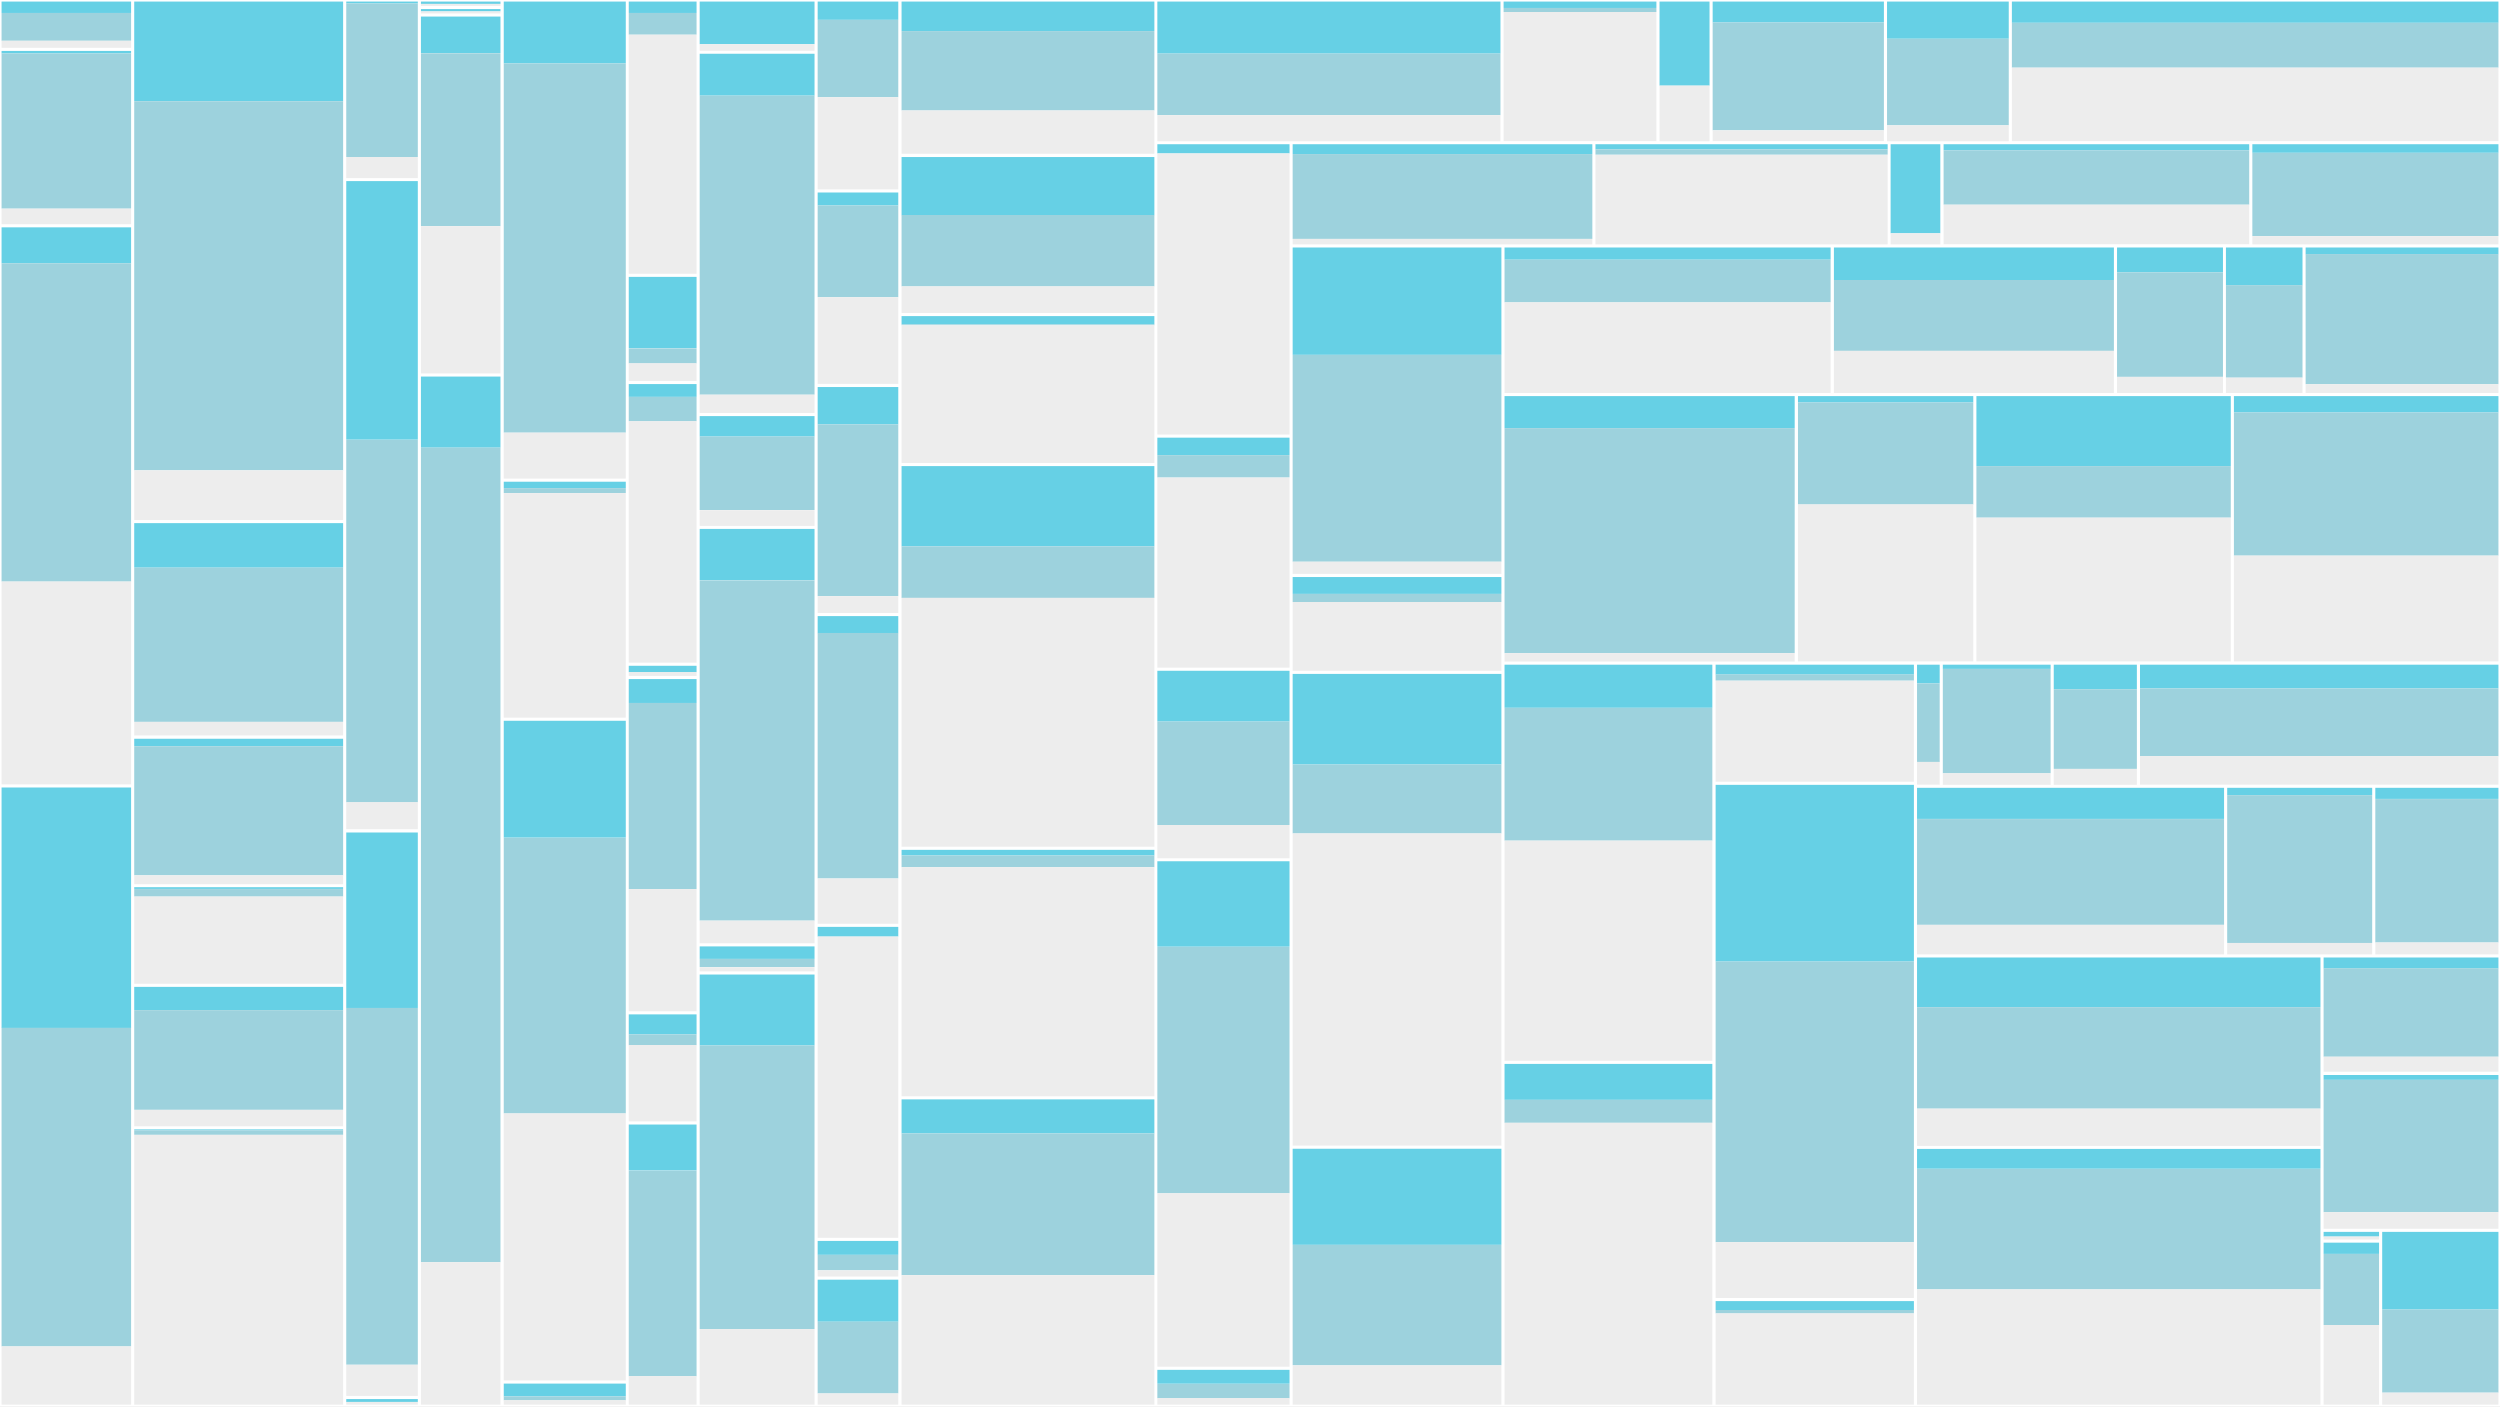
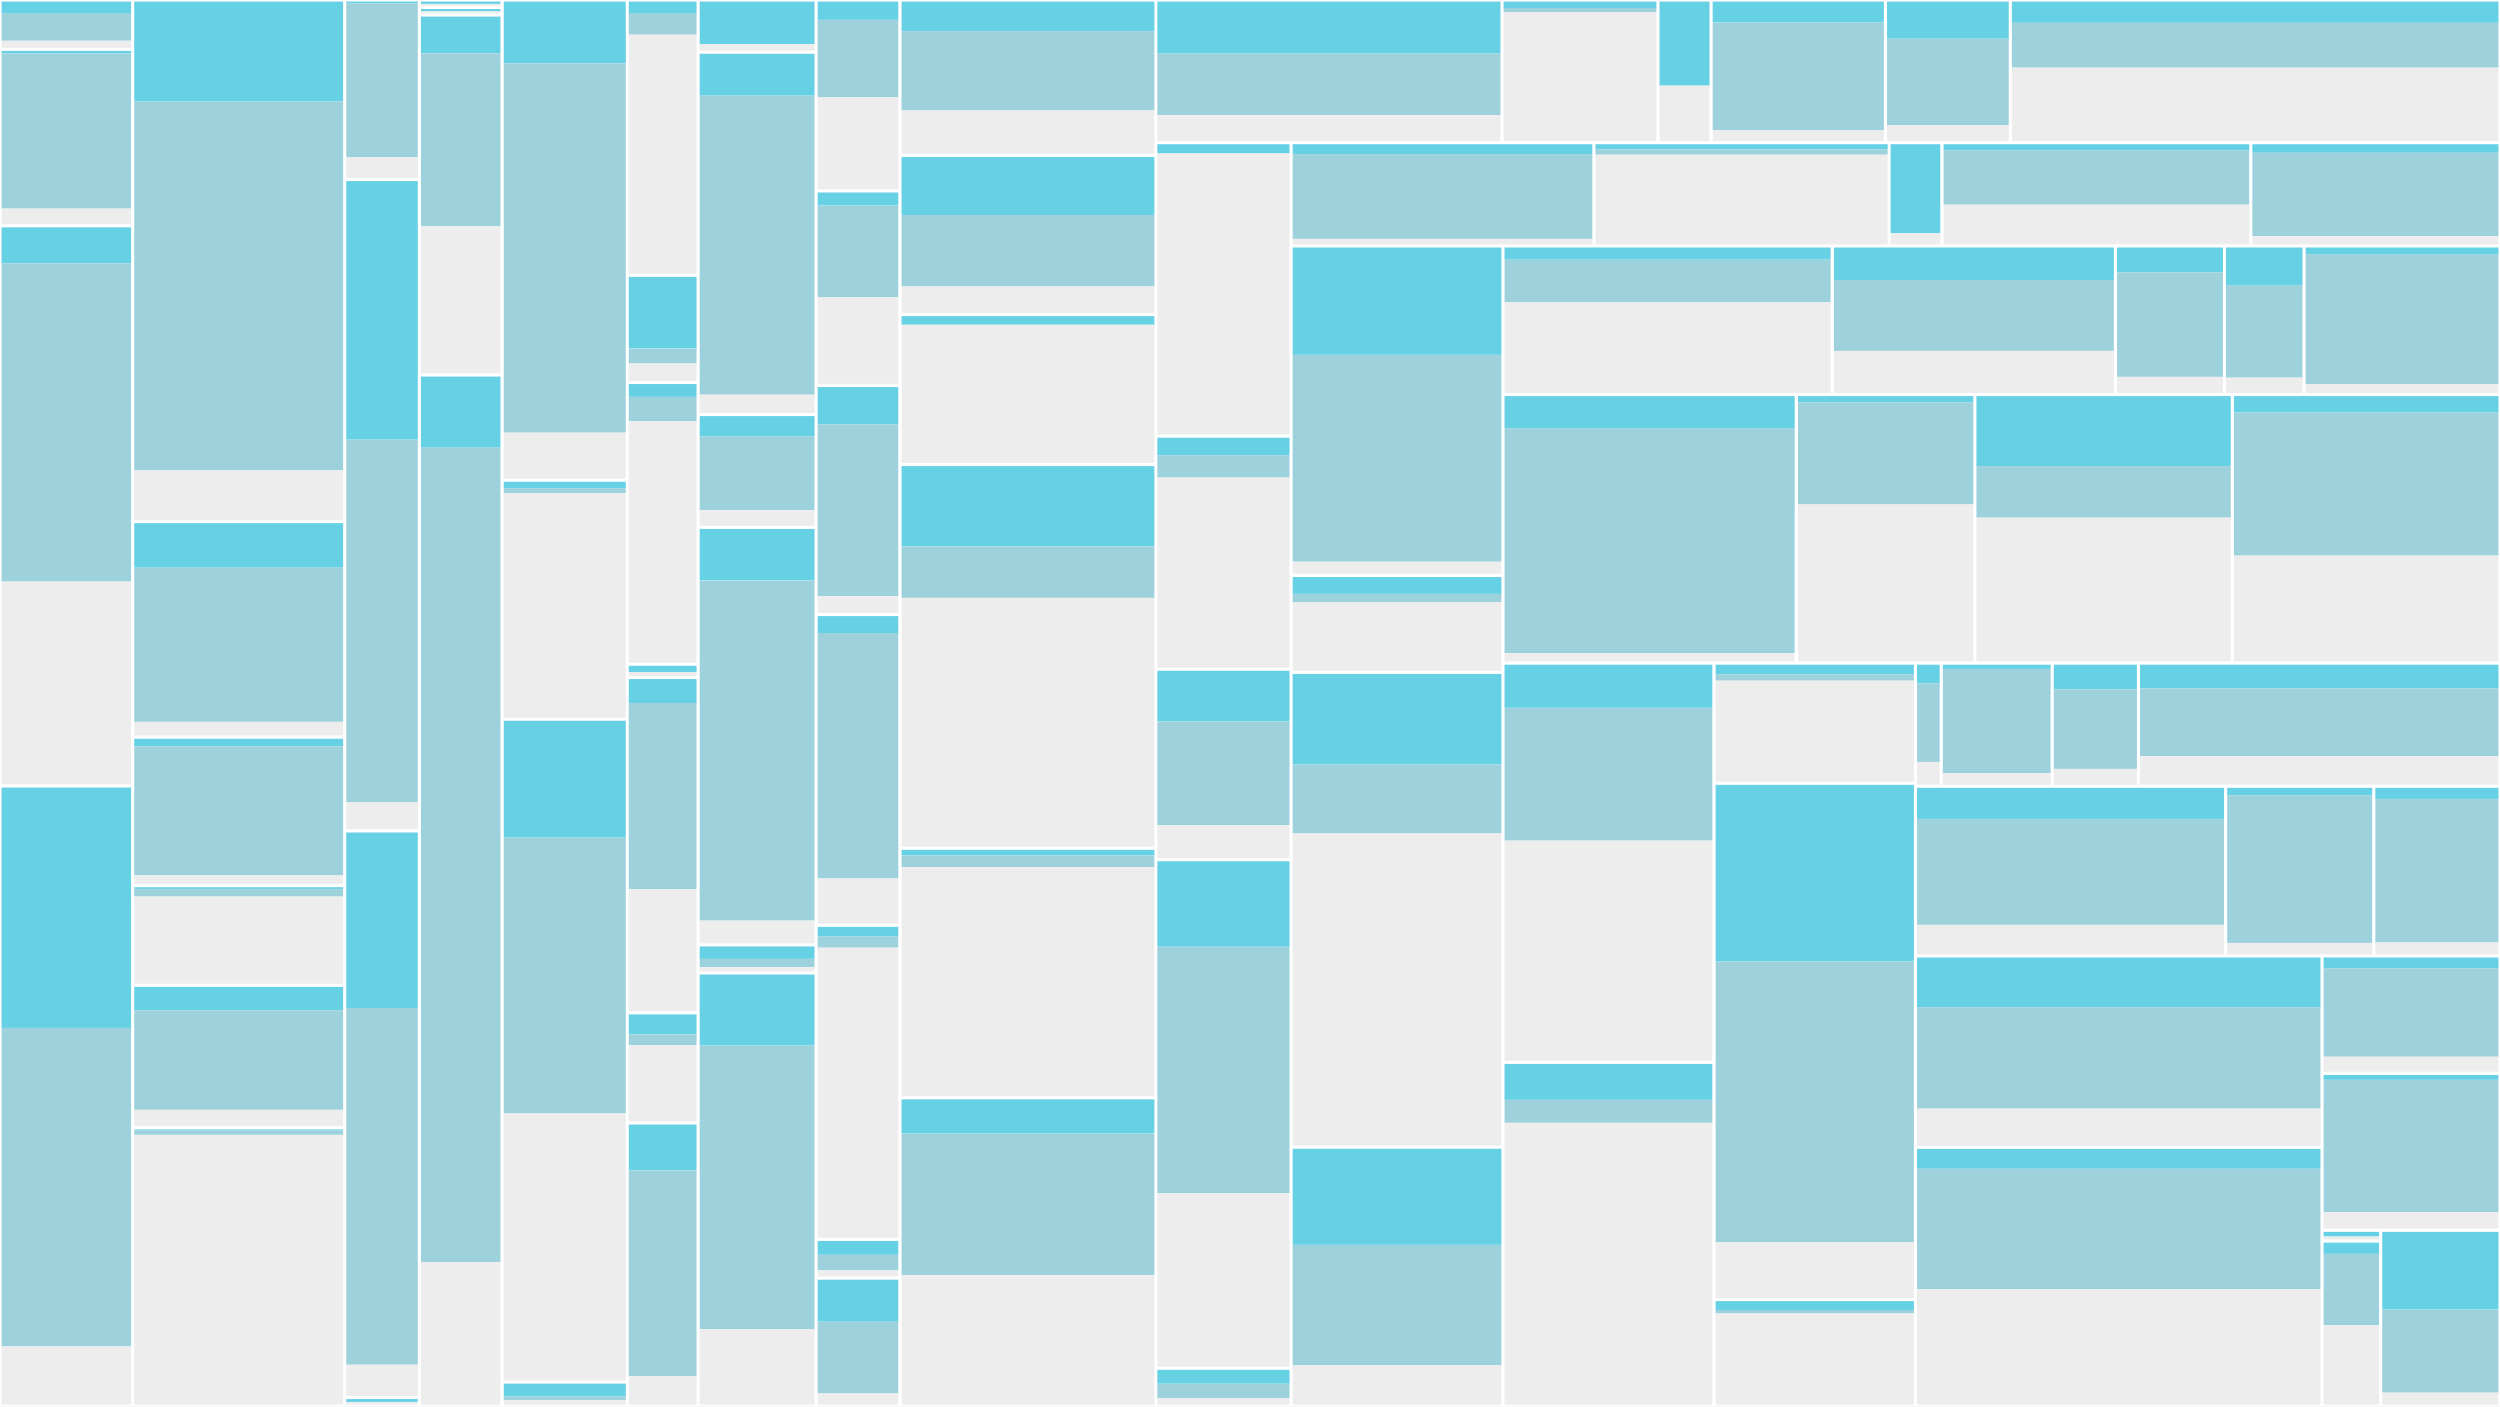
<svg xmlns="http://www.w3.org/2000/svg" viewBox="0 0 1600 900" width="1600" height="900" role="img" aria-label="Decoded overlay code coverage box tree, cyan band">
  <rect x="0" y="0" width="1600" height="900" fill="#ffffff" />
  <rect x="1" y="1" width="82.9" height="7.3" style="fill:hsl(190, 71%, 65%);fill:oklch(0.645 0.128 200)" />
  <rect x="1" y="8.3" width="82.9" height="17.8" style="fill:hsl(190, 48%, 74%);fill:oklch(0.740 0.085 200)" />
  <rect x="1" y="26.1" width="82.9" height="4.5" style="fill:hsl(190, 0%, 93%);fill:oklch(0.930 0.000 200)" />
  <rect x="1" y="32.6" width="82.9" height="1.6" style="fill:hsl(190, 71%, 65%);fill:oklch(0.645 0.128 200)" />
  <rect x="1" y="34.2" width="82.9" height="99.3" style="fill:hsl(190, 48%, 74%);fill:oklch(0.740 0.085 200)" />
  <rect x="1" y="133.6" width="82.9" height="9.9" style="fill:hsl(190, 0%, 93%);fill:oklch(0.930 0.000 200)" />
  <rect x="1" y="145.5" width="82.9" height="23" style="fill:hsl(190, 71%, 65%);fill:oklch(0.645 0.128 200)" />
  <rect x="1" y="168.5" width="82.9" height="203.7" style="fill:hsl(190, 48%, 74%);fill:oklch(0.740 0.085 200)" />
  <rect x="1" y="372.2" width="82.9" height="129.8" style="fill:hsl(190, 0%, 93%);fill:oklch(0.930 0.000 200)" />
  <rect x="1" y="504" width="82.9" height="153.9" style="fill:hsl(190, 71%, 65%);fill:oklch(0.645 0.128 200)" />
  <rect x="1" y="657.8" width="82.9" height="203.9" style="fill:hsl(190, 48%, 74%);fill:oklch(0.740 0.085 200)" />
  <rect x="1" y="861.7" width="82.9" height="37.3" style="fill:hsl(190, 0%, 93%);fill:oklch(0.930 0.000 200)" />
  <rect x="85.9" y="1" width="133.7" height="63.8" style="fill:hsl(190, 71%, 65%);fill:oklch(0.645 0.128 200)" />
  <rect x="85.9" y="64.8" width="133.7" height="236.2" style="fill:hsl(190, 48%, 74%);fill:oklch(0.740 0.085 200)" />
  <rect x="85.9" y="301" width="133.7" height="31.8" style="fill:hsl(190, 0%, 93%);fill:oklch(0.930 0.000 200)" />
  <rect x="85.9" y="334.8" width="133.7" height="28.5" style="fill:hsl(190, 71%, 65%);fill:oklch(0.645 0.128 200)" />
  <rect x="85.9" y="363.3" width="133.7" height="98.7" style="fill:hsl(190, 48%, 74%);fill:oklch(0.740 0.085 200)" />
  <rect x="85.9" y="462" width="133.7" height="8.7" style="fill:hsl(190, 0%, 93%);fill:oklch(0.930 0.000 200)" />
  <rect x="85.9" y="472.8" width="133.7" height="4.8" style="fill:hsl(190, 71%, 65%);fill:oklch(0.645 0.128 200)" />
  <rect x="85.9" y="477.6" width="133.7" height="82.6" style="fill:hsl(190, 48%, 74%);fill:oklch(0.740 0.085 200)" />
  <rect x="85.9" y="560.2" width="133.7" height="5.7" style="fill:hsl(190, 0%, 93%);fill:oklch(0.930 0.000 200)" />
  <rect x="85.9" y="567.8" width="133.7" height="1.1" style="fill:hsl(190, 71%, 65%);fill:oklch(0.645 0.128 200)" />
  <rect x="85.9" y="569" width="133.7" height="4.8" style="fill:hsl(190, 48%, 74%);fill:oklch(0.740 0.085 200)" />
  <rect x="85.9" y="573.8" width="133.7" height="55.8" style="fill:hsl(190, 0%, 93%);fill:oklch(0.930 0.000 200)" />
  <rect x="85.9" y="631.6" width="133.7" height="14.9" style="fill:hsl(190, 71%, 65%);fill:oklch(0.645 0.128 200)" />
  <rect x="85.9" y="646.5" width="133.7" height="63.8" style="fill:hsl(190, 48%, 74%);fill:oklch(0.740 0.085 200)" />
  <rect x="85.9" y="710.3" width="133.7" height="10.5" style="fill:hsl(190, 0%, 93%);fill:oklch(0.930 0.000 200)" />
  <rect x="85.9" y="722.8" width="133.7" height="0.6" style="fill:hsl(190, 71%, 65%);fill:oklch(0.645 0.128 200)" />
  <rect x="85.9" y="723.4" width="133.7" height="2.9" style="fill:hsl(190, 48%, 74%);fill:oklch(0.740 0.085 200)" />
  <rect x="85.9" y="726.3" width="133.7" height="172.7" style="fill:hsl(190, 0%, 93%);fill:oklch(0.930 0.000 200)" />
  <rect x="221.6" y="1" width="45.8" height="1.2" style="fill:hsl(190, 71%, 65%);fill:oklch(0.645 0.128 200)" />
  <rect x="221.6" y="2.2" width="45.8" height="98.3" style="fill:hsl(190, 48%, 74%);fill:oklch(0.740 0.085 200)" />
  <rect x="221.6" y="100.5" width="45.8" height="13.5" style="fill:hsl(190, 0%, 93%);fill:oklch(0.930 0.000 200)" />
  <rect x="221.6" y="115.9" width="45.8" height="165.5" style="fill:hsl(190, 71%, 65%);fill:oklch(0.645 0.128 200)" />
  <rect x="221.6" y="281.5" width="45.8" height="232" style="fill:hsl(190, 48%, 74%);fill:oklch(0.740 0.085 200)" />
  <rect x="221.6" y="513.4" width="45.8" height="17.3" style="fill:hsl(190, 0%, 93%);fill:oklch(0.930 0.000 200)" />
  <rect x="221.6" y="532.8" width="45.8" height="112.3" style="fill:hsl(190, 71%, 65%);fill:oklch(0.645 0.128 200)" />
  <rect x="221.6" y="645.1" width="45.8" height="228.3" style="fill:hsl(190, 48%, 74%);fill:oklch(0.740 0.085 200)" />
  <rect x="221.6" y="873.5" width="45.8" height="19.9" style="fill:hsl(190, 0%, 93%);fill:oklch(0.930 0.000 200)" />
  <rect x="221.6" y="895.4" width="45.8" height="1.9" style="fill:hsl(190, 71%, 65%);fill:oklch(0.645 0.128 200)" />
  <rect x="221.6" y="897.2" width="45.8" height="1.8" style="fill:hsl(190, 0%, 93%);fill:oklch(0.930 0.000 200)" />
  <rect x="269.4" y="1" width="50.9" height="1.5" style="fill:hsl(190, 71%, 65%);fill:oklch(0.645 0.128 200)" />
  <rect x="269.4" y="2.5" width="50.9" height="1.3" style="fill:hsl(190, 0%, 93%);fill:oklch(0.930 0.000 200)" />
  <rect x="269.4" y="5.8" width="50.9" height="1.5" style="fill:hsl(190, 71%, 65%);fill:oklch(0.645 0.128 200)" />
  <rect x="269.4" y="7.3" width="50.9" height="1.3" style="fill:hsl(190, 0%, 93%);fill:oklch(0.930 0.000 200)" />
  <rect x="269.4" y="10.6" width="50.9" height="23.4" style="fill:hsl(190, 71%, 65%);fill:oklch(0.645 0.128 200)" />
  <rect x="269.4" y="34.1" width="50.9" height="110.6" style="fill:hsl(190, 48%, 74%);fill:oklch(0.740 0.085 200)" />
  <rect x="269.4" y="144.7" width="50.9" height="94.3" style="fill:hsl(190, 0%, 93%);fill:oklch(0.930 0.000 200)" />
  <rect x="269.4" y="241" width="50.9" height="45.5" style="fill:hsl(190, 71%, 65%);fill:oklch(0.645 0.128 200)" />
  <rect x="269.4" y="286.5" width="50.9" height="521.3" style="fill:hsl(190, 48%, 74%);fill:oklch(0.740 0.085 200)" />
  <rect x="269.4" y="807.8" width="50.9" height="91.2" style="fill:hsl(190, 0%, 93%);fill:oklch(0.930 0.000 200)" />
  <rect x="322.4" y="1" width="78.1" height="39.6" style="fill:hsl(190, 71%, 65%);fill:oklch(0.645 0.128 200)" />
  <rect x="322.4" y="40.6" width="78.1" height="236.3" style="fill:hsl(190, 48%, 74%);fill:oklch(0.740 0.085 200)" />
  <rect x="322.4" y="276.9" width="78.1" height="29.4" style="fill:hsl(190, 0%, 93%);fill:oklch(0.930 0.000 200)" />
  <rect x="322.4" y="308.3" width="78.1" height="4.1" style="fill:hsl(190, 71%, 65%);fill:oklch(0.645 0.128 200)" />
  <rect x="322.4" y="312.4" width="78.1" height="3.2" style="fill:hsl(190, 48%, 74%);fill:oklch(0.740 0.085 200)" />
  <rect x="322.4" y="315.6" width="78.1" height="143.7" style="fill:hsl(190, 0%, 93%);fill:oklch(0.930 0.000 200)" />
  <rect x="322.4" y="461.3" width="78.1" height="74.8" style="fill:hsl(190, 71%, 65%);fill:oklch(0.645 0.128 200)" />
  <rect x="322.4" y="536.2" width="78.1" height="176.4" style="fill:hsl(190, 48%, 74%);fill:oklch(0.740 0.085 200)" />
  <rect x="322.4" y="712.6" width="78.1" height="170.9" style="fill:hsl(190, 0%, 93%);fill:oklch(0.930 0.000 200)" />
  <rect x="322.4" y="885.5" width="78.1" height="8.2" style="fill:hsl(190, 71%, 65%);fill:oklch(0.645 0.128 200)" />
  <rect x="322.4" y="893.7" width="78.1" height="2.5" style="fill:hsl(190, 48%, 74%);fill:oklch(0.740 0.085 200)" />
  <rect x="322.4" y="896.1" width="78.1" height="2.9" style="fill:hsl(190, 0%, 93%);fill:oklch(0.930 0.000 200)" />
  <rect x="402.4" y="1" width="43.4" height="7.3" style="fill:hsl(190, 71%, 65%);fill:oklch(0.645 0.128 200)" />
  <rect x="402.4" y="8.3" width="43.4" height="13.9" style="fill:hsl(190, 48%, 74%);fill:oklch(0.740 0.085 200)" />
  <rect x="402.4" y="22.2" width="43.4" height="153" style="fill:hsl(190, 0%, 93%);fill:oklch(0.930 0.000 200)" />
  <rect x="402.4" y="177.2" width="43.4" height="45.7" style="fill:hsl(190, 71%, 65%);fill:oklch(0.645 0.128 200)" />
  <rect x="402.4" y="223" width="43.4" height="9.6" style="fill:hsl(190, 48%, 74%);fill:oklch(0.740 0.085 200)" />
  <rect x="402.4" y="232.5" width="43.4" height="11.3" style="fill:hsl(190, 0%, 93%);fill:oklch(0.930 0.000 200)" />
  <rect x="402.4" y="245.8" width="43.4" height="8.2" style="fill:hsl(190, 71%, 65%);fill:oklch(0.645 0.128 200)" />
  <rect x="402.4" y="254" width="43.4" height="15.6" style="fill:hsl(190, 48%, 74%);fill:oklch(0.740 0.085 200)" />
  <rect x="402.4" y="269.6" width="43.4" height="154.5" style="fill:hsl(190, 0%, 93%);fill:oklch(0.930 0.000 200)" />
  <rect x="402.4" y="426.1" width="43.4" height="4.1" style="fill:hsl(190, 71%, 65%);fill:oklch(0.645 0.128 200)" />
  <rect x="402.4" y="430.1" width="43.4" height="2.5" style="fill:hsl(190, 0%, 93%);fill:oklch(0.930 0.000 200)" />
  <rect x="402.4" y="434.6" width="43.4" height="15.3" style="fill:hsl(190, 71%, 65%);fill:oklch(0.645 0.128 200)" />
  <rect x="402.4" y="449.9" width="43.4" height="119.1" style="fill:hsl(190, 48%, 74%);fill:oklch(0.740 0.085 200)" />
  <rect x="402.4" y="569" width="43.4" height="78.2" style="fill:hsl(190, 0%, 93%);fill:oklch(0.930 0.000 200)" />
  <rect x="402.4" y="649.2" width="43.4" height="12.8" style="fill:hsl(190, 71%, 65%);fill:oklch(0.645 0.128 200)" />
  <rect x="402.4" y="662" width="43.4" height="6.9" style="fill:hsl(190, 48%, 74%);fill:oklch(0.740 0.085 200)" />
  <rect x="402.4" y="668.8" width="43.4" height="48.9" style="fill:hsl(190, 0%, 93%);fill:oklch(0.930 0.000 200)" />
  <rect x="402.4" y="719.7" width="43.4" height="29.4" style="fill:hsl(190, 71%, 65%);fill:oklch(0.645 0.128 200)" />
  <rect x="402.4" y="749.2" width="43.4" height="131.6" style="fill:hsl(190, 48%, 74%);fill:oklch(0.740 0.085 200)" />
  <rect x="402.4" y="880.7" width="43.4" height="18.3" style="fill:hsl(190, 0%, 93%);fill:oklch(0.930 0.000 200)" />
  <rect x="447.8" y="1" width="73.5" height="27.3" style="fill:hsl(190, 71%, 65%);fill:oklch(0.645 0.128 200)" />
  <rect x="447.8" y="28.3" width="73.5" height="4.2" style="fill:hsl(190, 0%, 93%);fill:oklch(0.930 0.000 200)" />
  <rect x="447.8" y="34.4" width="73.5" height="26.8" style="fill:hsl(190, 71%, 65%);fill:oklch(0.645 0.128 200)" />
  <rect x="447.8" y="61.2" width="73.5" height="191.4" style="fill:hsl(190, 48%, 74%);fill:oklch(0.740 0.085 200)" />
  <rect x="447.8" y="252.6" width="73.5" height="11.7" style="fill:hsl(190, 0%, 93%);fill:oklch(0.930 0.000 200)" />
  <rect x="447.8" y="266.3" width="73.5" height="13.1" style="fill:hsl(190, 71%, 65%);fill:oklch(0.645 0.128 200)" />
  <rect x="447.8" y="279.4" width="73.5" height="47" style="fill:hsl(190, 48%, 74%);fill:oklch(0.740 0.085 200)" />
  <rect x="447.8" y="326.5" width="73.5" height="10.1" style="fill:hsl(190, 0%, 93%);fill:oklch(0.930 0.000 200)" />
  <rect x="447.8" y="338.5" width="73.5" height="32.9" style="fill:hsl(190, 71%, 65%);fill:oklch(0.645 0.128 200)" />
  <rect x="447.8" y="371.5" width="73.5" height="217.7" style="fill:hsl(190, 48%, 74%);fill:oklch(0.740 0.085 200)" />
  <rect x="447.8" y="589.2" width="73.5" height="14.5" style="fill:hsl(190, 0%, 93%);fill:oklch(0.930 0.000 200)" />
  <rect x="447.8" y="605.7" width="73.5" height="8" style="fill:hsl(190, 71%, 65%);fill:oklch(0.645 0.128 200)" />
  <rect x="447.8" y="613.7" width="73.5" height="5.2" style="fill:hsl(190, 48%, 74%);fill:oklch(0.740 0.085 200)" />
  <rect x="447.8" y="619" width="73.5" height="2.7" style="fill:hsl(190, 0%, 93%);fill:oklch(0.930 0.000 200)" />
  <rect x="447.8" y="623.7" width="73.5" height="45.4" style="fill:hsl(190, 71%, 65%);fill:oklch(0.645 0.128 200)" />
  <rect x="447.8" y="669.1" width="73.5" height="181.5" style="fill:hsl(190, 48%, 74%);fill:oklch(0.740 0.085 200)" />
  <rect x="447.8" y="850.6" width="73.5" height="48.4" style="fill:hsl(190, 0%, 93%);fill:oklch(0.930 0.000 200)" />
  <rect x="523.3" y="1" width="51.6" height="11.7" style="fill:hsl(190, 71%, 65%);fill:oklch(0.645 0.128 200)" />
  <rect x="523.3" y="12.7" width="51.6" height="49.5" style="fill:hsl(190, 48%, 74%);fill:oklch(0.740 0.085 200)" />
  <rect x="523.3" y="62.2" width="51.6" height="59" style="fill:hsl(190, 0%, 93%);fill:oklch(0.930 0.000 200)" />
  <rect x="523.3" y="123.2" width="51.6" height="8.3" style="fill:hsl(190, 71%, 65%);fill:oklch(0.645 0.128 200)" />
  <rect x="523.3" y="131.5" width="51.6" height="58.7" style="fill:hsl(190, 48%, 74%);fill:oklch(0.740 0.085 200)" />
  <rect x="523.3" y="190.2" width="51.6" height="55.5" style="fill:hsl(190, 0%, 93%);fill:oklch(0.930 0.000 200)" />
  <rect x="523.3" y="247.7" width="51.6" height="23.9" style="fill:hsl(190, 71%, 65%);fill:oklch(0.645 0.128 200)" />
  <rect x="523.3" y="271.6" width="51.6" height="109.9" style="fill:hsl(190, 48%, 74%);fill:oklch(0.740 0.085 200)" />
  <rect x="523.3" y="381.5" width="51.6" height="10.8" style="fill:hsl(190, 0%, 93%);fill:oklch(0.930 0.000 200)" />
  <rect x="523.3" y="394.3" width="51.6" height="10.9" style="fill:hsl(190, 71%, 65%);fill:oklch(0.645 0.128 200)" />
  <rect x="523.3" y="405.1" width="51.6" height="157.1" style="fill:hsl(190, 48%, 74%);fill:oklch(0.740 0.085 200)" />
  <rect x="523.3" y="562.3" width="51.6" height="28.9" style="fill:hsl(190, 0%, 93%);fill:oklch(0.930 0.000 200)" />
  <rect x="523.3" y="593.2" width="51.6" height="6.2" style="fill:hsl(190, 71%, 65%);fill:oklch(0.645 0.128 200)" />
-   <rect x="523.3" y="599.4" width="51.6" height="192.8" style="fill:hsl(190, 0%, 93%);fill:oklch(0.930 0.000 200)" />
+   <rect x="523.3" y="599.4" width="51.6" height="7.1" style="fill:hsl(190, 48%, 74%);fill:oklch(0.740 0.085 200)" />
+   <rect x="523.3" y="606.5" width="51.6" height="185.7" style="fill:hsl(190, 0%, 93%);fill:oklch(0.930 0.000 200)" />
  <rect x="523.3" y="794.2" width="51.6" height="8.9" style="fill:hsl(190, 71%, 65%);fill:oklch(0.645 0.128 200)" />
  <rect x="523.3" y="803.1" width="51.6" height="9.9" style="fill:hsl(190, 48%, 74%);fill:oklch(0.740 0.085 200)" />
  <rect x="523.3" y="813" width="51.6" height="4" style="fill:hsl(190, 0%, 93%);fill:oklch(0.930 0.000 200)" />
  <rect x="523.3" y="819" width="51.6" height="26.9" style="fill:hsl(190, 71%, 65%);fill:oklch(0.645 0.128 200)" />
  <rect x="523.3" y="845.9" width="51.6" height="45.9" style="fill:hsl(190, 48%, 74%);fill:oklch(0.740 0.085 200)" />
  <rect x="523.3" y="891.8" width="51.6" height="7.2" style="fill:hsl(190, 0%, 93%);fill:oklch(0.930 0.000 200)" />
  <rect x="577" y="1" width="161.8" height="18.9" style="fill:hsl(190, 71%, 65%);fill:oklch(0.645 0.128 200)" />
  <rect x="577" y="19.9" width="161.8" height="50.8" style="fill:hsl(190, 48%, 74%);fill:oklch(0.740 0.085 200)" />
  <rect x="577" y="70.7" width="161.8" height="27.7" style="fill:hsl(190, 0%, 93%);fill:oklch(0.930 0.000 200)" />
  <rect x="577" y="100.5" width="161.8" height="37.2" style="fill:hsl(190, 71%, 65%);fill:oklch(0.645 0.128 200)" />
  <rect x="577" y="137.6" width="161.8" height="45.7" style="fill:hsl(190, 48%, 74%);fill:oklch(0.740 0.085 200)" />
  <rect x="577" y="183.3" width="161.8" height="17" style="fill:hsl(190, 0%, 93%);fill:oklch(0.930 0.000 200)" />
  <rect x="577" y="202.3" width="161.8" height="5.3" style="fill:hsl(190, 71%, 65%);fill:oklch(0.645 0.128 200)" />
  <rect x="577" y="207.6" width="161.8" height="0.6" style="fill:hsl(190, 48%, 74%);fill:oklch(0.740 0.085 200)" />
  <rect x="577" y="208.2" width="161.8" height="88.1" style="fill:hsl(190, 0%, 93%);fill:oklch(0.930 0.000 200)" />
  <rect x="577" y="298.3" width="161.8" height="51.4" style="fill:hsl(190, 71%, 65%);fill:oklch(0.645 0.128 200)" />
  <rect x="577" y="349.7" width="161.8" height="33" style="fill:hsl(190, 48%, 74%);fill:oklch(0.740 0.085 200)" />
  <rect x="577" y="382.6" width="161.8" height="159.3" style="fill:hsl(190, 0%, 93%);fill:oklch(0.930 0.000 200)" />
  <rect x="577" y="543.9" width="161.8" height="3.6" style="fill:hsl(190, 71%, 65%);fill:oklch(0.645 0.128 200)" />
  <rect x="577" y="547.5" width="161.8" height="7.5" style="fill:hsl(190, 48%, 74%);fill:oklch(0.740 0.085 200)" />
  <rect x="577" y="555" width="161.8" height="146.6" style="fill:hsl(190, 0%, 93%);fill:oklch(0.930 0.000 200)" />
  <rect x="577" y="703.6" width="161.8" height="21.8" style="fill:hsl(190, 71%, 65%);fill:oklch(0.645 0.128 200)" />
  <rect x="577" y="725.4" width="161.8" height="90.7" style="fill:hsl(190, 48%, 74%);fill:oklch(0.740 0.085 200)" />
  <rect x="577" y="816.1" width="161.8" height="82.9" style="fill:hsl(190, 0%, 93%);fill:oklch(0.930 0.000 200)" />
  <rect x="740.7" y="1" width="219.6" height="33.3" style="fill:hsl(190, 71%, 65%);fill:oklch(0.645 0.128 200)" />
  <rect x="740.7" y="34.3" width="219.6" height="39.4" style="fill:hsl(190, 48%, 74%);fill:oklch(0.740 0.085 200)" />
  <rect x="740.7" y="73.7" width="219.6" height="16.7" style="fill:hsl(190, 0%, 93%);fill:oklch(0.930 0.000 200)" />
  <rect x="962.3" y="1" width="97.8" height="4.1" style="fill:hsl(190, 71%, 65%);fill:oklch(0.645 0.128 200)" />
  <rect x="962.3" y="5.1" width="97.8" height="2.6" style="fill:hsl(190, 48%, 74%);fill:oklch(0.740 0.085 200)" />
  <rect x="962.3" y="7.7" width="97.8" height="82.6" style="fill:hsl(190, 0%, 93%);fill:oklch(0.930 0.000 200)" />
  <rect x="1062.1" y="1" width="32" height="53.8" style="fill:hsl(190, 71%, 65%);fill:oklch(0.645 0.128 200)" />
  <rect x="1062.1" y="54.8" width="32" height="35.6" style="fill:hsl(190, 0%, 93%);fill:oklch(0.930 0.000 200)" />
  <rect x="1096.1" y="1" width="109.6" height="13.4" style="fill:hsl(190, 71%, 65%);fill:oklch(0.645 0.128 200)" />
  <rect x="1096.1" y="14.4" width="109.6" height="69" style="fill:hsl(190, 48%, 74%);fill:oklch(0.740 0.085 200)" />
  <rect x="1096.1" y="83.4" width="109.6" height="6.9" style="fill:hsl(190, 0%, 93%);fill:oklch(0.930 0.000 200)" />
  <rect x="1207.7" y="1" width="77.9" height="23.8" style="fill:hsl(190, 71%, 65%);fill:oklch(0.645 0.128 200)" />
  <rect x="1207.7" y="24.8" width="77.9" height="55.4" style="fill:hsl(190, 48%, 74%);fill:oklch(0.740 0.085 200)" />
  <rect x="1207.7" y="80.2" width="77.9" height="10.2" style="fill:hsl(190, 0%, 93%);fill:oklch(0.930 0.000 200)" />
  <rect x="1287.6" y="1" width="311.4" height="13.6" style="fill:hsl(190, 71%, 65%);fill:oklch(0.645 0.128 200)" />
  <rect x="1287.6" y="14.6" width="311.4" height="28.7" style="fill:hsl(190, 48%, 74%);fill:oklch(0.740 0.085 200)" />
  <rect x="1287.6" y="43.3" width="311.4" height="47" style="fill:hsl(190, 0%, 93%);fill:oklch(0.930 0.000 200)" />
  <rect x="740.7" y="92.3" width="84.6" height="5.9" style="fill:hsl(190, 71%, 65%);fill:oklch(0.645 0.128 200)" />
  <rect x="740.7" y="98.2" width="84.6" height="179.9" style="fill:hsl(190, 0%, 93%);fill:oklch(0.930 0.000 200)" />
  <rect x="740.7" y="280.1" width="84.6" height="11.2" style="fill:hsl(190, 71%, 65%);fill:oklch(0.645 0.128 200)" />
  <rect x="740.7" y="291.3" width="84.6" height="14.3" style="fill:hsl(190, 48%, 74%);fill:oklch(0.740 0.085 200)" />
  <rect x="740.7" y="305.7" width="84.6" height="121.6" style="fill:hsl(190, 0%, 93%);fill:oklch(0.930 0.000 200)" />
  <rect x="740.7" y="429.3" width="84.6" height="32.5" style="fill:hsl(190, 71%, 65%);fill:oklch(0.645 0.128 200)" />
  <rect x="740.7" y="461.8" width="84.6" height="66.2" style="fill:hsl(190, 48%, 74%);fill:oklch(0.740 0.085 200)" />
  <rect x="740.7" y="528" width="84.6" height="21.3" style="fill:hsl(190, 0%, 93%);fill:oklch(0.930 0.000 200)" />
  <rect x="740.7" y="551.2" width="84.6" height="54.7" style="fill:hsl(190, 71%, 65%);fill:oklch(0.645 0.128 200)" />
  <rect x="740.7" y="606" width="84.6" height="157.7" style="fill:hsl(190, 48%, 74%);fill:oklch(0.740 0.085 200)" />
  <rect x="740.7" y="763.7" width="84.6" height="111" style="fill:hsl(190, 0%, 93%);fill:oklch(0.930 0.000 200)" />
  <rect x="740.7" y="876.7" width="84.6" height="8.9" style="fill:hsl(190, 71%, 65%);fill:oklch(0.645 0.128 200)" />
  <rect x="740.7" y="885.7" width="84.6" height="9.2" style="fill:hsl(190, 48%, 74%);fill:oklch(0.740 0.085 200)" />
  <rect x="740.7" y="894.8" width="84.6" height="4.2" style="fill:hsl(190, 0%, 93%);fill:oklch(0.930 0.000 200)" />
  <rect x="827.3" y="92.3" width="191.8" height="6.3" style="fill:hsl(190, 71%, 65%);fill:oklch(0.645 0.128 200)" />
  <rect x="827.3" y="98.6" width="191.8" height="54.3" style="fill:hsl(190, 48%, 74%);fill:oklch(0.740 0.085 200)" />
  <rect x="827.3" y="152.9" width="191.8" height="3.5" style="fill:hsl(190, 0%, 93%);fill:oklch(0.930 0.000 200)" />
  <rect x="1021.1" y="92.3" width="187" height="3.3" style="fill:hsl(190, 71%, 65%);fill:oklch(0.645 0.128 200)" />
  <rect x="1021.1" y="95.6" width="187" height="3.4" style="fill:hsl(190, 48%, 74%);fill:oklch(0.740 0.085 200)" />
  <rect x="1021.1" y="99.1" width="187" height="57.3" style="fill:hsl(190, 0%, 93%);fill:oklch(0.930 0.000 200)" />
  <rect x="1210" y="92.3" width="31.8" height="57" style="fill:hsl(190, 71%, 65%);fill:oklch(0.645 0.128 200)" />
  <rect x="1210" y="149.3" width="31.8" height="7.1" style="fill:hsl(190, 0%, 93%);fill:oklch(0.930 0.000 200)" />
  <rect x="1243.9" y="92.3" width="195.6" height="3.9" style="fill:hsl(190, 71%, 65%);fill:oklch(0.645 0.128 200)" />
  <rect x="1243.9" y="96.2" width="195.6" height="34.8" style="fill:hsl(190, 48%, 74%);fill:oklch(0.740 0.085 200)" />
  <rect x="1243.9" y="131" width="195.6" height="25.3" style="fill:hsl(190, 0%, 93%);fill:oklch(0.930 0.000 200)" />
  <rect x="1441.5" y="92.3" width="157.5" height="5.5" style="fill:hsl(190, 71%, 65%);fill:oklch(0.645 0.128 200)" />
  <rect x="1441.5" y="97.8" width="157.5" height="53.3" style="fill:hsl(190, 48%, 74%);fill:oklch(0.740 0.085 200)" />
  <rect x="1441.5" y="151.1" width="157.5" height="5.3" style="fill:hsl(190, 0%, 93%);fill:oklch(0.930 0.000 200)" />
  <rect x="827.3" y="158.4" width="133.6" height="68.7" style="fill:hsl(190, 71%, 65%);fill:oklch(0.645 0.128 200)" />
  <rect x="827.3" y="227.1" width="133.6" height="132.4" style="fill:hsl(190, 48%, 74%);fill:oklch(0.740 0.085 200)" />
  <rect x="827.3" y="359.5" width="133.6" height="7.8" style="fill:hsl(190, 0%, 93%);fill:oklch(0.930 0.000 200)" />
  <rect x="827.3" y="369.3" width="133.6" height="10.8" style="fill:hsl(190, 71%, 65%);fill:oklch(0.645 0.128 200)" />
  <rect x="827.3" y="380.1" width="133.6" height="5.2" style="fill:hsl(190, 48%, 74%);fill:oklch(0.740 0.085 200)" />
  <rect x="827.3" y="385.3" width="133.6" height="44" style="fill:hsl(190, 0%, 93%);fill:oklch(0.930 0.000 200)" />
  <rect x="827.3" y="431.3" width="133.6" height="58" style="fill:hsl(190, 71%, 65%);fill:oklch(0.645 0.128 200)" />
  <rect x="827.3" y="489.3" width="133.6" height="44.1" style="fill:hsl(190, 48%, 74%);fill:oklch(0.740 0.085 200)" />
  <rect x="827.3" y="533.4" width="133.6" height="199.8" style="fill:hsl(190, 0%, 93%);fill:oklch(0.930 0.000 200)" />
  <rect x="827.3" y="735.2" width="133.6" height="61.5" style="fill:hsl(190, 71%, 65%);fill:oklch(0.645 0.128 200)" />
  <rect x="827.3" y="796.7" width="133.6" height="77.1" style="fill:hsl(190, 48%, 74%);fill:oklch(0.740 0.085 200)" />
  <rect x="827.3" y="873.9" width="133.6" height="25.1" style="fill:hsl(190, 0%, 93%);fill:oklch(0.930 0.000 200)" />
  <rect x="962.9" y="158.4" width="208.7" height="7.8" style="fill:hsl(190, 71%, 65%);fill:oklch(0.645 0.128 200)" />
  <rect x="962.9" y="166.2" width="208.7" height="27.3" style="fill:hsl(190, 48%, 74%);fill:oklch(0.740 0.085 200)" />
  <rect x="962.9" y="193.5" width="208.7" height="58" style="fill:hsl(190, 0%, 93%);fill:oklch(0.930 0.000 200)" />
  <rect x="1173.7" y="158.4" width="179.2" height="20.8" style="fill:hsl(190, 71%, 65%);fill:oklch(0.645 0.128 200)" />
  <rect x="1173.7" y="179.2" width="179.2" height="45.4" style="fill:hsl(190, 48%, 74%);fill:oklch(0.740 0.085 200)" />
  <rect x="1173.7" y="224.5" width="179.2" height="27" style="fill:hsl(190, 0%, 93%);fill:oklch(0.930 0.000 200)" />
  <rect x="1354.9" y="158.4" width="67.8" height="15.9" style="fill:hsl(190, 71%, 65%);fill:oklch(0.645 0.128 200)" />
  <rect x="1354.9" y="174.3" width="67.8" height="66.9" style="fill:hsl(190, 48%, 74%);fill:oklch(0.740 0.085 200)" />
  <rect x="1354.9" y="241.2" width="67.8" height="10.3" style="fill:hsl(190, 0%, 93%);fill:oklch(0.930 0.000 200)" />
  <rect x="1424.6" y="158.4" width="49" height="24.2" style="fill:hsl(190, 71%, 65%);fill:oklch(0.645 0.128 200)" />
  <rect x="1424.6" y="182.5" width="49" height="59.2" style="fill:hsl(190, 48%, 74%);fill:oklch(0.740 0.085 200)" />
  <rect x="1424.6" y="241.7" width="49" height="9.8" style="fill:hsl(190, 0%, 93%);fill:oklch(0.930 0.000 200)" />
  <rect x="1475.6" y="158.4" width="123.4" height="4.3" style="fill:hsl(190, 71%, 65%);fill:oklch(0.645 0.128 200)" />
  <rect x="1475.6" y="162.6" width="123.4" height="83.3" style="fill:hsl(190, 48%, 74%);fill:oklch(0.740 0.085 200)" />
  <rect x="1475.6" y="245.9" width="123.4" height="5.6" style="fill:hsl(190, 0%, 93%);fill:oklch(0.930 0.000 200)" />
  <rect x="962.9" y="253.5" width="185.7" height="20.5" style="fill:hsl(190, 71%, 65%);fill:oklch(0.645 0.128 200)" />
  <rect x="962.9" y="274" width="185.7" height="144" style="fill:hsl(190, 48%, 74%);fill:oklch(0.740 0.085 200)" />
  <rect x="962.9" y="418" width="185.7" height="5.4" style="fill:hsl(190, 0%, 93%);fill:oklch(0.930 0.000 200)" />
  <rect x="1150.7" y="253.5" width="112.2" height="4.1" style="fill:hsl(190, 71%, 65%);fill:oklch(0.645 0.128 200)" />
  <rect x="1150.7" y="257.6" width="112.2" height="65.3" style="fill:hsl(190, 48%, 74%);fill:oklch(0.740 0.085 200)" />
  <rect x="1150.7" y="322.8" width="112.2" height="100.5" style="fill:hsl(190, 0%, 93%);fill:oklch(0.930 0.000 200)" />
  <rect x="1264.9" y="253.5" width="162.8" height="44.8" style="fill:hsl(190, 71%, 65%);fill:oklch(0.645 0.128 200)" />
  <rect x="1264.9" y="298.3" width="162.8" height="33" style="fill:hsl(190, 48%, 74%);fill:oklch(0.740 0.085 200)" />
  <rect x="1264.9" y="331.3" width="162.8" height="92" style="fill:hsl(190, 0%, 93%);fill:oklch(0.930 0.000 200)" />
  <rect x="1429.7" y="253.5" width="169.3" height="10.5" style="fill:hsl(190, 71%, 65%);fill:oklch(0.645 0.128 200)" />
  <rect x="1429.7" y="264" width="169.3" height="91.6" style="fill:hsl(190, 48%, 74%);fill:oklch(0.740 0.085 200)" />
  <rect x="1429.7" y="355.6" width="169.3" height="67.7" style="fill:hsl(190, 0%, 93%);fill:oklch(0.930 0.000 200)" />
  <rect x="962.9" y="425.4" width="133" height="27.6" style="fill:hsl(190, 71%, 65%);fill:oklch(0.645 0.128 200)" />
  <rect x="962.9" y="453" width="133" height="85" style="fill:hsl(190, 48%, 74%);fill:oklch(0.740 0.085 200)" />
  <rect x="962.9" y="538" width="133" height="140.9" style="fill:hsl(190, 0%, 93%);fill:oklch(0.930 0.000 200)" />
  <rect x="962.9" y="680.9" width="133" height="23" style="fill:hsl(190, 71%, 65%);fill:oklch(0.645 0.128 200)" />
  <rect x="962.9" y="703.9" width="133" height="14.7" style="fill:hsl(190, 48%, 74%);fill:oklch(0.740 0.085 200)" />
  <rect x="962.9" y="718.6" width="133" height="180.4" style="fill:hsl(190, 0%, 93%);fill:oklch(0.930 0.000 200)" />
  <rect x="1098" y="425.4" width="126.9" height="6.3" style="fill:hsl(190, 71%, 65%);fill:oklch(0.645 0.128 200)" />
  <rect x="1098" y="431.6" width="126.9" height="4" style="fill:hsl(190, 48%, 74%);fill:oklch(0.740 0.085 200)" />
  <rect x="1098" y="435.7" width="126.9" height="64.6" style="fill:hsl(190, 0%, 93%);fill:oklch(0.930 0.000 200)" />
  <rect x="1098" y="502.3" width="126.9" height="113.1" style="fill:hsl(190, 71%, 65%);fill:oklch(0.645 0.128 200)" />
  <rect x="1098" y="615.4" width="126.9" height="179.6" style="fill:hsl(190, 48%, 74%);fill:oklch(0.740 0.085 200)" />
  <rect x="1098" y="795" width="126.9" height="35.7" style="fill:hsl(190, 0%, 93%);fill:oklch(0.930 0.000 200)" />
  <rect x="1098" y="832.7" width="126.9" height="5.7" style="fill:hsl(190, 71%, 65%);fill:oklch(0.645 0.128 200)" />
  <rect x="1098" y="838.4" width="126.9" height="2.2" style="fill:hsl(190, 48%, 74%);fill:oklch(0.740 0.085 200)" />
  <rect x="1098" y="840.6" width="126.9" height="58.4" style="fill:hsl(190, 0%, 93%);fill:oklch(0.930 0.000 200)" />
  <rect x="1226.9" y="425.4" width="14.5" height="12" style="fill:hsl(190, 71%, 65%);fill:oklch(0.645 0.128 200)" />
  <rect x="1226.9" y="437.4" width="14.5" height="50.3" style="fill:hsl(190, 48%, 74%);fill:oklch(0.740 0.085 200)" />
  <rect x="1226.9" y="487.6" width="14.5" height="14.6" style="fill:hsl(190, 0%, 93%);fill:oklch(0.930 0.000 200)" />
  <rect x="1243.4" y="425.4" width="69" height="2.7" style="fill:hsl(190, 71%, 65%);fill:oklch(0.645 0.128 200)" />
  <rect x="1243.4" y="428.1" width="69" height="66.8" style="fill:hsl(190, 48%, 74%);fill:oklch(0.740 0.085 200)" />
  <rect x="1243.4" y="494.9" width="69" height="7.4" style="fill:hsl(190, 0%, 93%);fill:oklch(0.930 0.000 200)" />
  <rect x="1314.4" y="425.4" width="53.2" height="15.7" style="fill:hsl(190, 71%, 65%);fill:oklch(0.645 0.128 200)" />
  <rect x="1314.4" y="441.1" width="53.2" height="51" style="fill:hsl(190, 48%, 74%);fill:oklch(0.740 0.085 200)" />
  <rect x="1314.4" y="492.1" width="53.2" height="10.2" style="fill:hsl(190, 0%, 93%);fill:oklch(0.930 0.000 200)" />
  <rect x="1369.6" y="425.4" width="229.4" height="15.2" style="fill:hsl(190, 71%, 65%);fill:oklch(0.645 0.128 200)" />
  <rect x="1369.6" y="440.6" width="229.4" height="43.4" style="fill:hsl(190, 48%, 74%);fill:oklch(0.740 0.085 200)" />
  <rect x="1369.6" y="483.9" width="229.4" height="18.3" style="fill:hsl(190, 0%, 93%);fill:oklch(0.930 0.000 200)" />
  <rect x="1226.9" y="504.2" width="196.5" height="19.9" style="fill:hsl(190, 71%, 65%);fill:oklch(0.645 0.128 200)" />
  <rect x="1226.9" y="524.2" width="196.5" height="67.7" style="fill:hsl(190, 48%, 74%);fill:oklch(0.740 0.085 200)" />
  <rect x="1226.9" y="591.9" width="196.5" height="18.9" style="fill:hsl(190, 0%, 93%);fill:oklch(0.930 0.000 200)" />
  <rect x="1425.4" y="504.2" width="92.8" height="4.7" style="fill:hsl(190, 71%, 65%);fill:oklch(0.645 0.128 200)" />
  <rect x="1425.4" y="508.9" width="92.8" height="94.6" style="fill:hsl(190, 48%, 74%);fill:oklch(0.740 0.085 200)" />
  <rect x="1425.4" y="603.5" width="92.8" height="7.3" style="fill:hsl(190, 0%, 93%);fill:oklch(0.930 0.000 200)" />
  <rect x="1520.2" y="504.2" width="78.8" height="7.1" style="fill:hsl(190, 71%, 65%);fill:oklch(0.645 0.128 200)" />
  <rect x="1520.2" y="511.4" width="78.8" height="91.8" style="fill:hsl(190, 48%, 74%);fill:oklch(0.740 0.085 200)" />
  <rect x="1520.2" y="603.2" width="78.8" height="7.6" style="fill:hsl(190, 0%, 93%);fill:oklch(0.930 0.000 200)" />
  <rect x="1226.9" y="612.8" width="258.2" height="31.8" style="fill:hsl(190, 71%, 65%);fill:oklch(0.645 0.128 200)" />
  <rect x="1226.9" y="644.6" width="258.2" height="64.9" style="fill:hsl(190, 48%, 74%);fill:oklch(0.740 0.085 200)" />
  <rect x="1226.9" y="709.6" width="258.2" height="23.8" style="fill:hsl(190, 0%, 93%);fill:oklch(0.930 0.000 200)" />
  <rect x="1226.9" y="735.3" width="258.2" height="12.7" style="fill:hsl(190, 71%, 65%);fill:oklch(0.645 0.128 200)" />
  <rect x="1226.9" y="748.1" width="258.2" height="77.1" style="fill:hsl(190, 48%, 74%);fill:oklch(0.740 0.085 200)" />
  <rect x="1226.9" y="825.2" width="258.2" height="73.8" style="fill:hsl(190, 0%, 93%);fill:oklch(0.930 0.000 200)" />
  <rect x="1487.1" y="612.8" width="111.9" height="7" style="fill:hsl(190, 71%, 65%);fill:oklch(0.645 0.128 200)" />
  <rect x="1487.1" y="619.7" width="111.9" height="56.6" style="fill:hsl(190, 48%, 74%);fill:oklch(0.740 0.085 200)" />
  <rect x="1487.1" y="676.3" width="111.9" height="9.6" style="fill:hsl(190, 0%, 93%);fill:oklch(0.930 0.000 200)" />
  <rect x="1487.1" y="688" width="111.9" height="3.1" style="fill:hsl(190, 71%, 65%);fill:oklch(0.645 0.128 200)" />
  <rect x="1487.1" y="691.1" width="111.9" height="84.7" style="fill:hsl(190, 48%, 74%);fill:oklch(0.740 0.085 200)" />
  <rect x="1487.1" y="775.8" width="111.9" height="10.6" style="fill:hsl(190, 0%, 93%);fill:oklch(0.930 0.000 200)" />
  <rect x="1487.1" y="788.4" width="35.5" height="3" style="fill:hsl(190, 71%, 65%);fill:oklch(0.645 0.128 200)" />
  <rect x="1487.1" y="791.4" width="35.5" height="1.9" style="fill:hsl(190, 0%, 93%);fill:oklch(0.930 0.000 200)" />
  <rect x="1487.1" y="795.3" width="35.5" height="7.2" style="fill:hsl(190, 71%, 65%);fill:oklch(0.645 0.128 200)" />
  <rect x="1487.1" y="802.5" width="35.5" height="45.5" style="fill:hsl(190, 48%, 74%);fill:oklch(0.740 0.085 200)" />
  <rect x="1487.1" y="848" width="35.5" height="51" style="fill:hsl(190, 0%, 93%);fill:oklch(0.930 0.000 200)" />
  <rect x="1524.6" y="788.4" width="74.4" height="49.7" style="fill:hsl(190, 71%, 65%);fill:oklch(0.645 0.128 200)" />
  <rect x="1524.6" y="838.1" width="74.4" height="53.2" style="fill:hsl(190, 48%, 74%);fill:oklch(0.740 0.085 200)" />
  <rect x="1524.6" y="891.3" width="74.4" height="7.7" style="fill:hsl(190, 0%, 93%);fill:oklch(0.930 0.000 200)" />
</svg>
